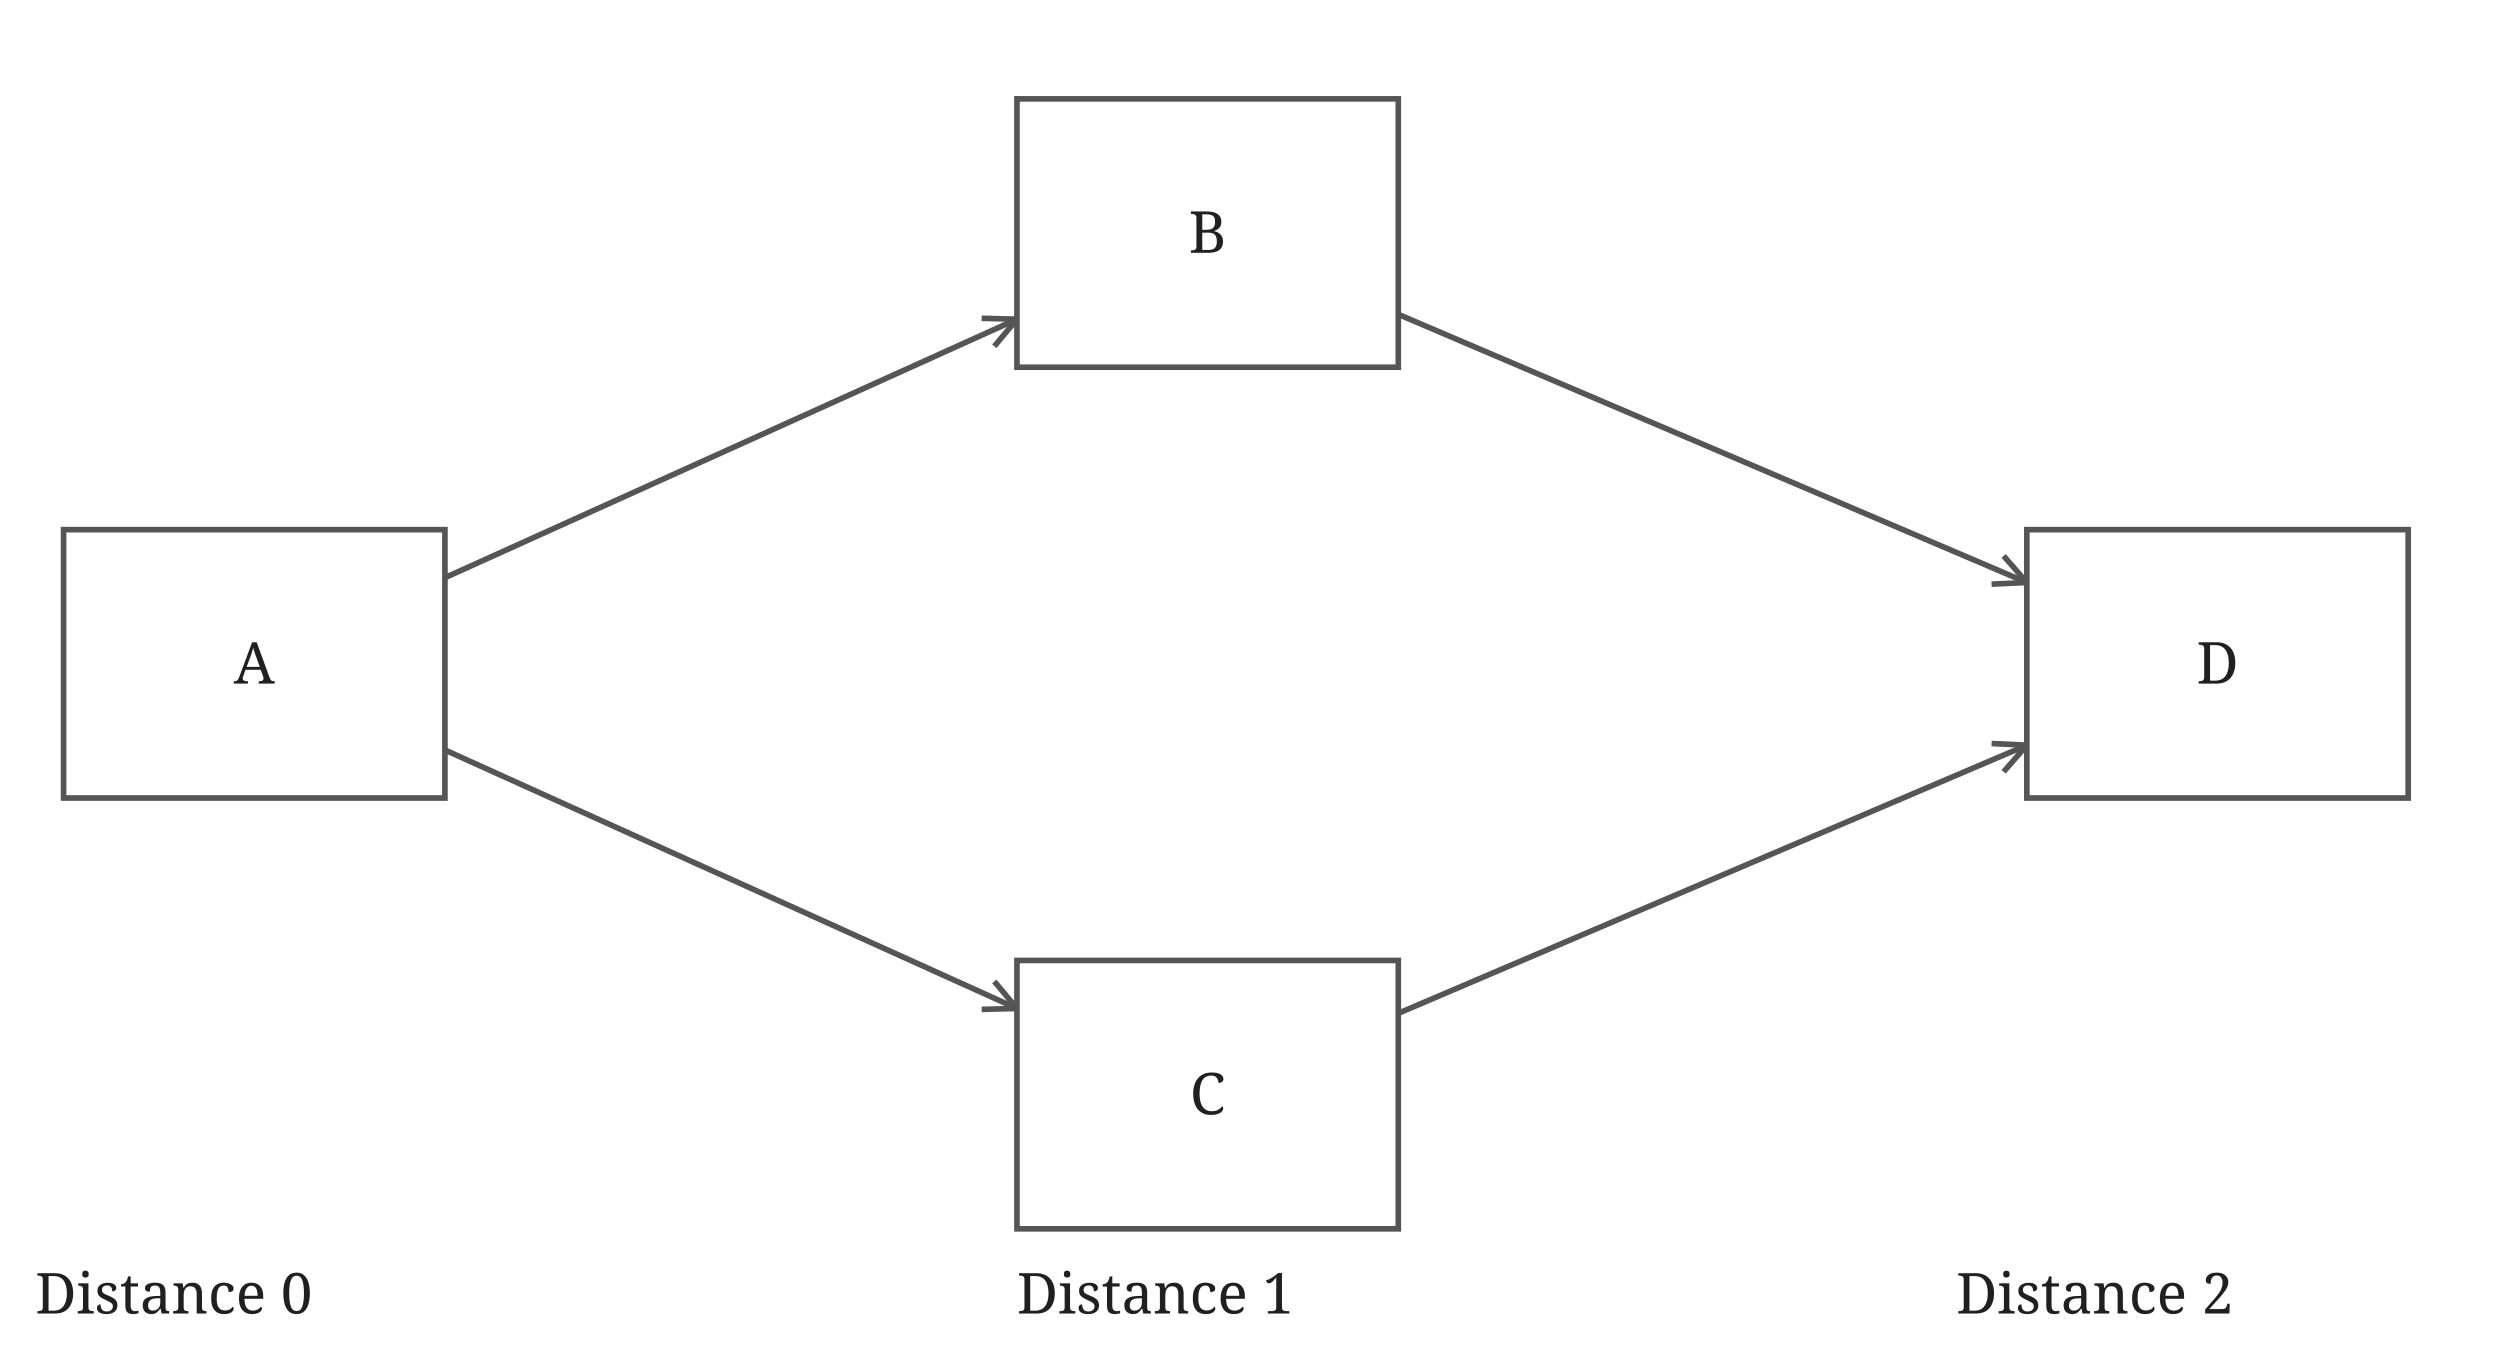
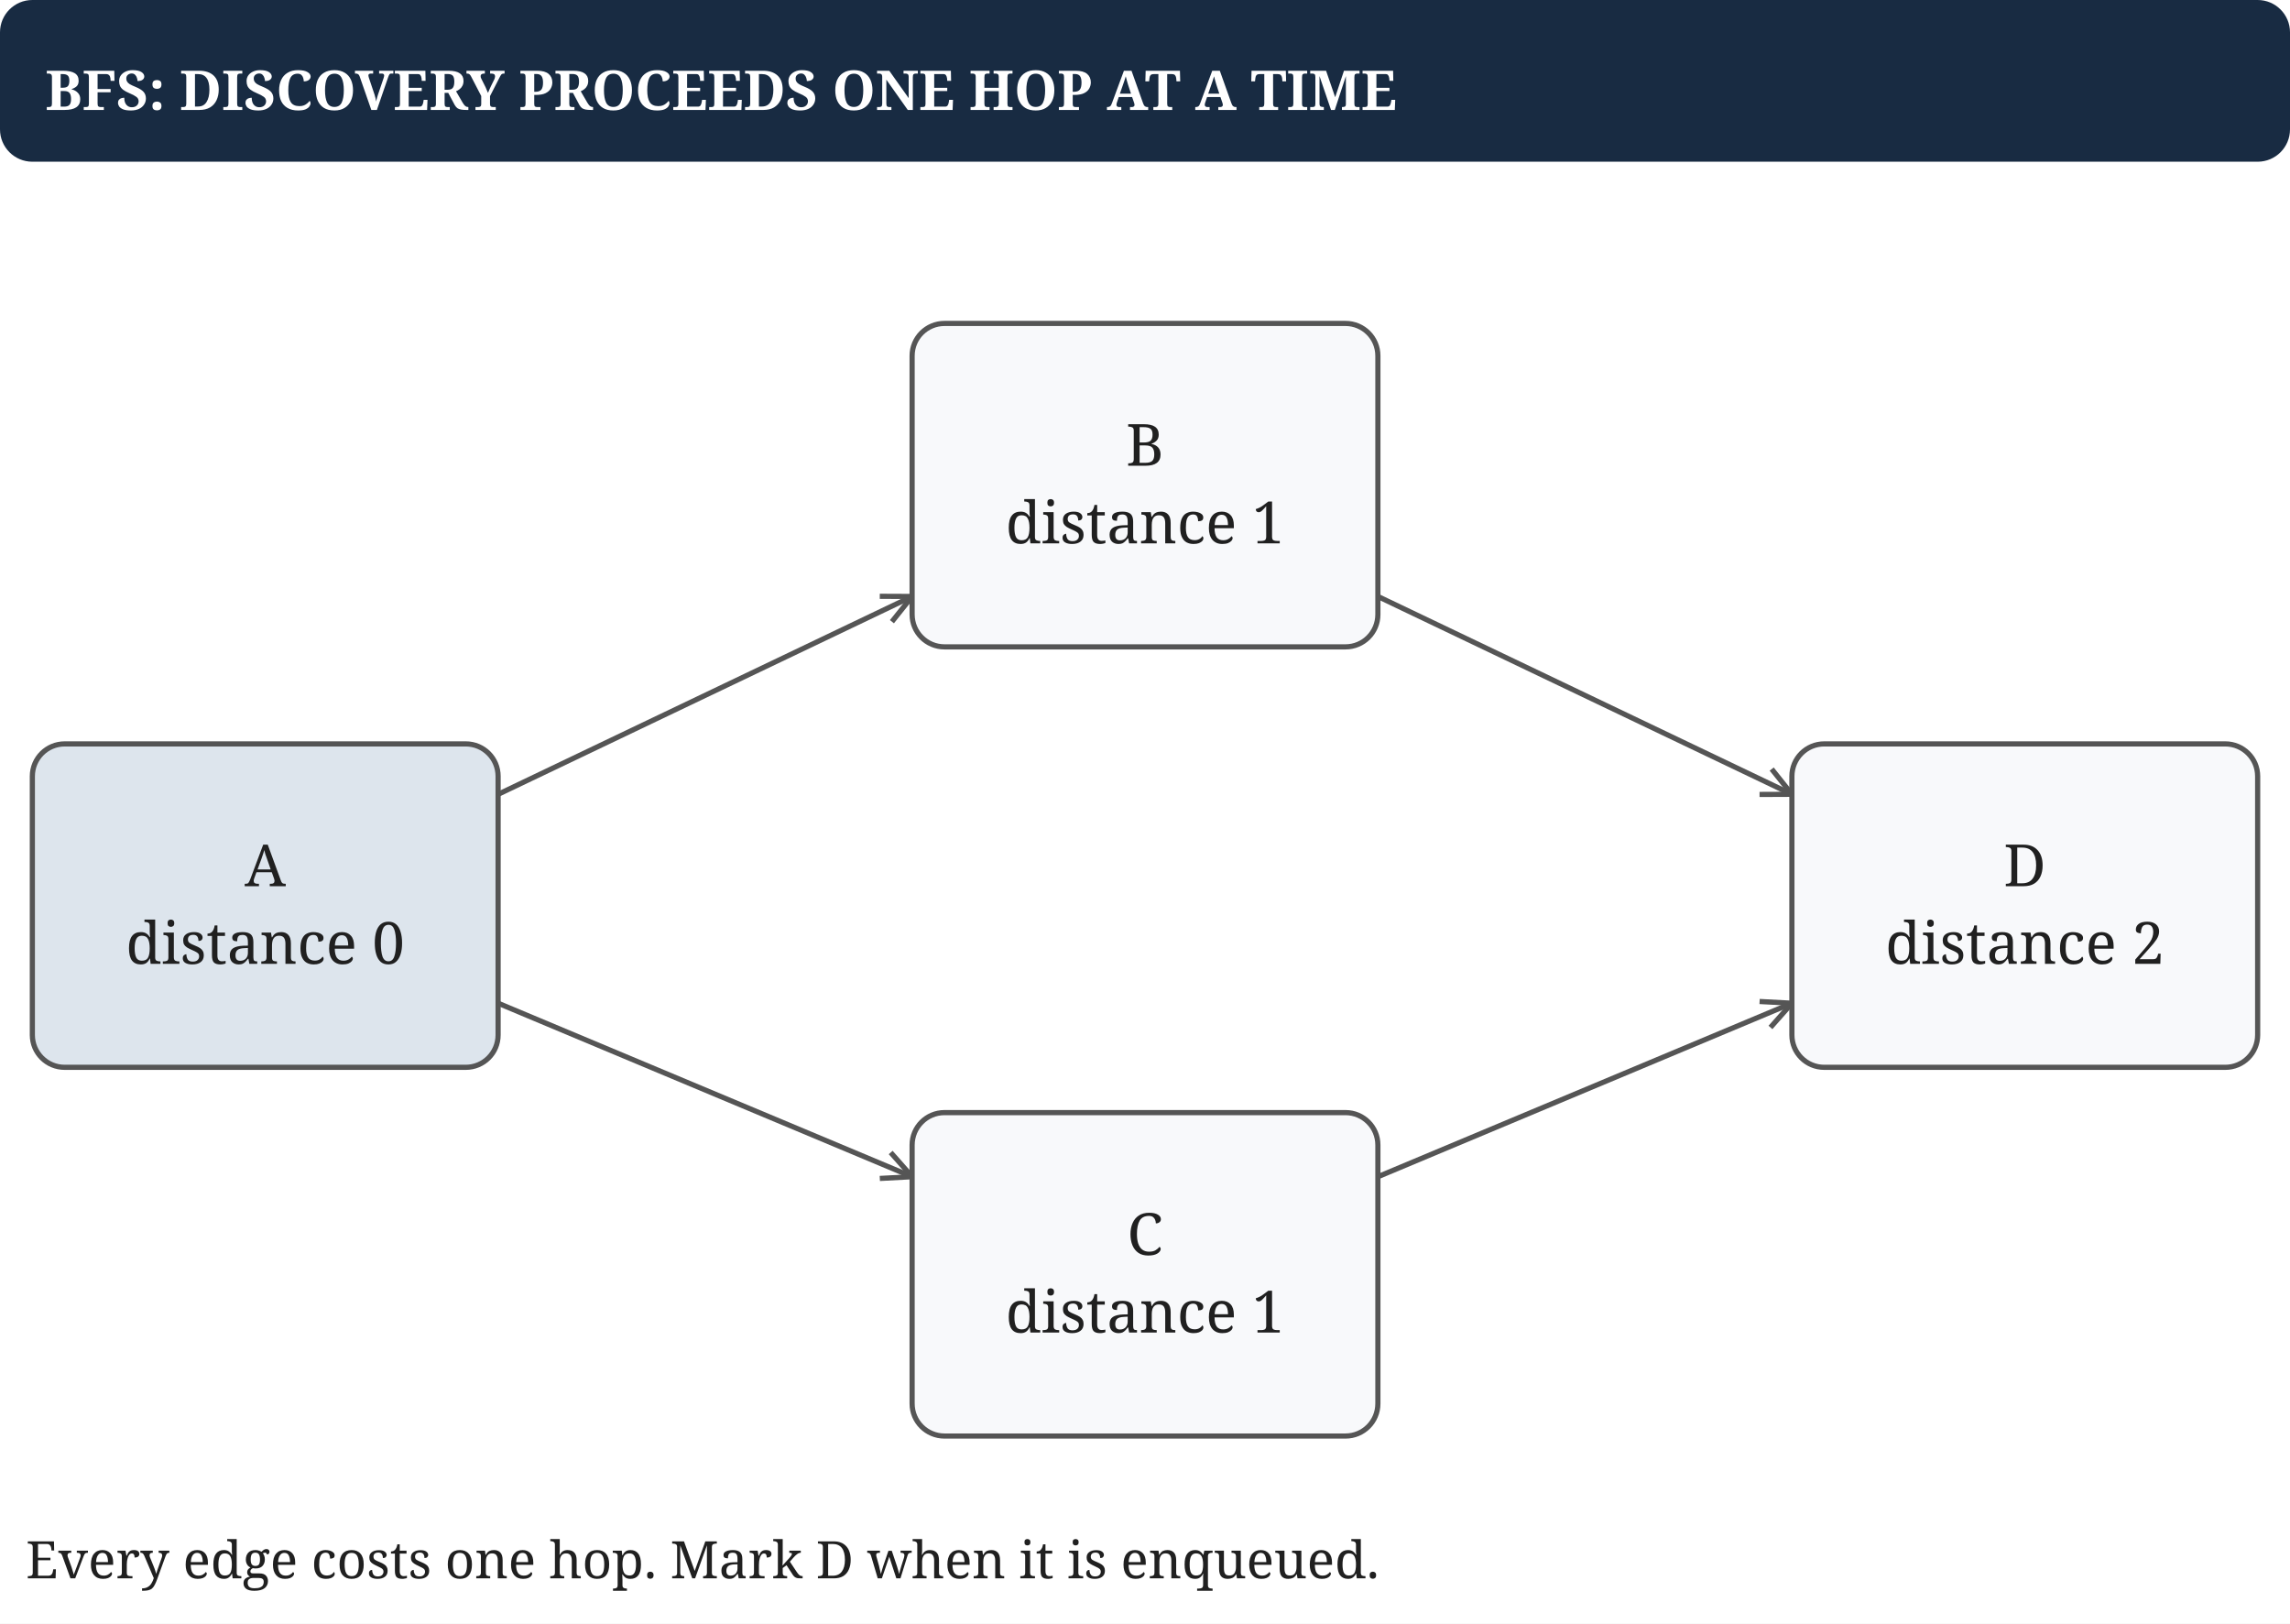
- <svg xmlns="http://www.w3.org/2000/svg" viewBox="0 0 354 191" role="img">
+ <svg xmlns="http://www.w3.org/2000/svg" viewBox="0 0 354 251" role="img">
  <rect width="100%" height="100%" fill="white" />
-   <line x1="63.0" y1="81.8" x2="144.0" y2="45.2" stroke="#555555" stroke-width="0.8" />
-   <line x1="144.0" y1="45.2" x2="139.002" y2="45.072" stroke="#555555" stroke-width="0.8" />
-   <line x1="144.0" y1="45.2" x2="140.793" y2="49.036" stroke="#555555" stroke-width="0.8" />
-   <line x1="63.0" y1="106.2" x2="144.0" y2="142.8" stroke="#555555" stroke-width="0.8" />
-   <line x1="144.0" y1="142.8" x2="140.793" y2="138.964" stroke="#555555" stroke-width="0.8" />
-   <line x1="144.0" y1="142.8" x2="139.002" y2="142.928" stroke="#555555" stroke-width="0.8" />
-   <line x1="198.0" y1="44.517" x2="287.0" y2="82.483" stroke="#555555" stroke-width="0.8" />
-   <line x1="287.0" y1="82.483" x2="283.712" y2="78.716" stroke="#555555" stroke-width="0.8" />
-   <line x1="287.0" y1="82.483" x2="282.005" y2="82.716" stroke="#555555" stroke-width="0.8" />
-   <line x1="198.0" y1="143.483" x2="287.0" y2="105.517" stroke="#555555" stroke-width="0.8" />
-   <line x1="287.0" y1="105.517" x2="282.005" y2="105.284" stroke="#555555" stroke-width="0.8" />
-   <line x1="287.0" y1="105.517" x2="283.712" y2="109.284" stroke="#555555" stroke-width="0.8" />
-   <rect x="9" y="75" width="54" height="38" fill="#ffffff" stroke="#555555" stroke-width="0.8" />
-   <text x="36.0" y="96.8" text-anchor="middle" fill="#202020" font-family="Georgia, serif" font-size="8.2">A</text>
-   <rect x="144" y="14" width="54" height="38" fill="#ffffff" stroke="#555555" stroke-width="0.8" />
-   <text x="171.0" y="35.8" text-anchor="middle" fill="#202020" font-family="Georgia, serif" font-size="8.2">B</text>
-   <rect x="144" y="136" width="54" height="38" fill="#ffffff" stroke="#555555" stroke-width="0.8" />
-   <text x="171.0" y="157.8" text-anchor="middle" fill="#202020" font-family="Georgia, serif" font-size="8.2">C</text>
-   <rect x="287" y="75" width="54" height="38" fill="#ffffff" stroke="#555555" stroke-width="0.8" />
-   <text x="314.0" y="96.8" text-anchor="middle" fill="#202020" font-family="Georgia, serif" font-size="8.2">D</text>
-   <rect x="3" y="177" width="41.652" height="11" fill="#ffffff" stroke="none" stroke-width="0.8" />
-   <text x="5" y="186" text-anchor="start" fill="#202020" font-family="Georgia, serif" font-size="8">Distance 0</text>
-   <rect x="142" y="177" width="40.18" height="11" fill="#ffffff" stroke="none" stroke-width="0.8" />
-   <text x="144" y="186" text-anchor="start" fill="#202020" font-family="Georgia, serif" font-size="8">Distance 1</text>
-   <rect x="275" y="177" width="41.211" height="11" fill="#ffffff" stroke="none" stroke-width="0.8" />
-   <text x="277" y="186" text-anchor="start" fill="#202020" font-family="Georgia, serif" font-size="8">Distance 2</text>
+   <rect x="0" y="0" width="354" height="25" rx="5" fill="#182b42" stroke="none" stroke-width="0.8" />
+   <text x="7" y="17" text-anchor="start" fill="#ffffff" font-family="Georgia, serif" font-weight="bold" font-size="8.5">BFS: DISCOVERY PROCEEDS ONE HOP AT A TIME</text>
+   <line x1="77.0" y1="122.794" x2="141.0" y2="92.206" stroke="#555555" stroke-width="0.8" />
+   <line x1="141.0" y1="92.206" x2="136" y2="92.185" stroke="#555555" stroke-width="0.8" />
+   <line x1="141.0" y1="92.206" x2="137.876" y2="96.11" stroke="#555555" stroke-width="0.8" />
+   <line x1="77.0" y1="155.088" x2="141.0" y2="181.912" stroke="#555555" stroke-width="0.8" />
+   <line x1="141.0" y1="181.912" x2="137.688" y2="178.166" stroke="#555555" stroke-width="0.8" />
+   <line x1="141.0" y1="181.912" x2="136.007" y2="182.177" stroke="#555555" stroke-width="0.8" />
+   <line x1="213.0" y1="92.206" x2="277.0" y2="122.794" stroke="#555555" stroke-width="0.8" />
+   <line x1="277.0" y1="122.794" x2="273.876" y2="118.89" stroke="#555555" stroke-width="0.8" />
+   <line x1="277.0" y1="122.794" x2="272" y2="122.815" stroke="#555555" stroke-width="0.8" />
+   <line x1="213.0" y1="181.912" x2="277.0" y2="155.088" stroke="#555555" stroke-width="0.8" />
+   <line x1="277.0" y1="155.088" x2="272.007" y2="154.823" stroke="#555555" stroke-width="0.8" />
+   <line x1="277.0" y1="155.088" x2="273.688" y2="158.834" stroke="#555555" stroke-width="0.8" />
+   <rect x="5" y="115" width="72" height="50" rx="5" fill="#dde5ed" stroke="#555555" stroke-width="0.8" />
+   <text x="41.0" y="137.0" text-anchor="middle" fill="#202020" font-family="Georgia, serif" font-weight="normal" font-size="9">A</text>
+   <text x="41.0" y="149.0" text-anchor="middle" fill="#202020" font-family="Georgia, serif" font-weight="normal" font-size="9">distance 0</text>
+   <rect x="141" y="50" width="72" height="50" rx="5" fill="#f8f9fb" stroke="#555555" stroke-width="0.8" />
+   <text x="177.0" y="72.0" text-anchor="middle" fill="#202020" font-family="Georgia, serif" font-weight="normal" font-size="9">B</text>
+   <text x="177.0" y="84.0" text-anchor="middle" fill="#202020" font-family="Georgia, serif" font-weight="normal" font-size="9">distance 1</text>
+   <rect x="141" y="172" width="72" height="50" rx="5" fill="#f8f9fb" stroke="#555555" stroke-width="0.8" />
+   <text x="177.0" y="194.0" text-anchor="middle" fill="#202020" font-family="Georgia, serif" font-weight="normal" font-size="9">C</text>
+   <text x="177.0" y="206.0" text-anchor="middle" fill="#202020" font-family="Georgia, serif" font-weight="normal" font-size="9">distance 1</text>
+   <rect x="277" y="115" width="72" height="50" rx="5" fill="#f8f9fb" stroke="#555555" stroke-width="0.8" />
+   <text x="313.0" y="137.0" text-anchor="middle" fill="#202020" font-family="Georgia, serif" font-weight="normal" font-size="9">D</text>
+   <text x="313.0" y="149.0" text-anchor="middle" fill="#202020" font-family="Georgia, serif" font-weight="normal" font-size="9">distance 2</text>
+   <rect x="2" y="235" width="198.02" height="11" fill="#ffffff" stroke="none" stroke-width="0.8" />
+   <text x="4" y="244" text-anchor="start" fill="#202020" font-family="Georgia, serif" font-weight="normal" font-size="8">Every edge costs one hop. Mark D when it is enqueued.</text>
</svg>
